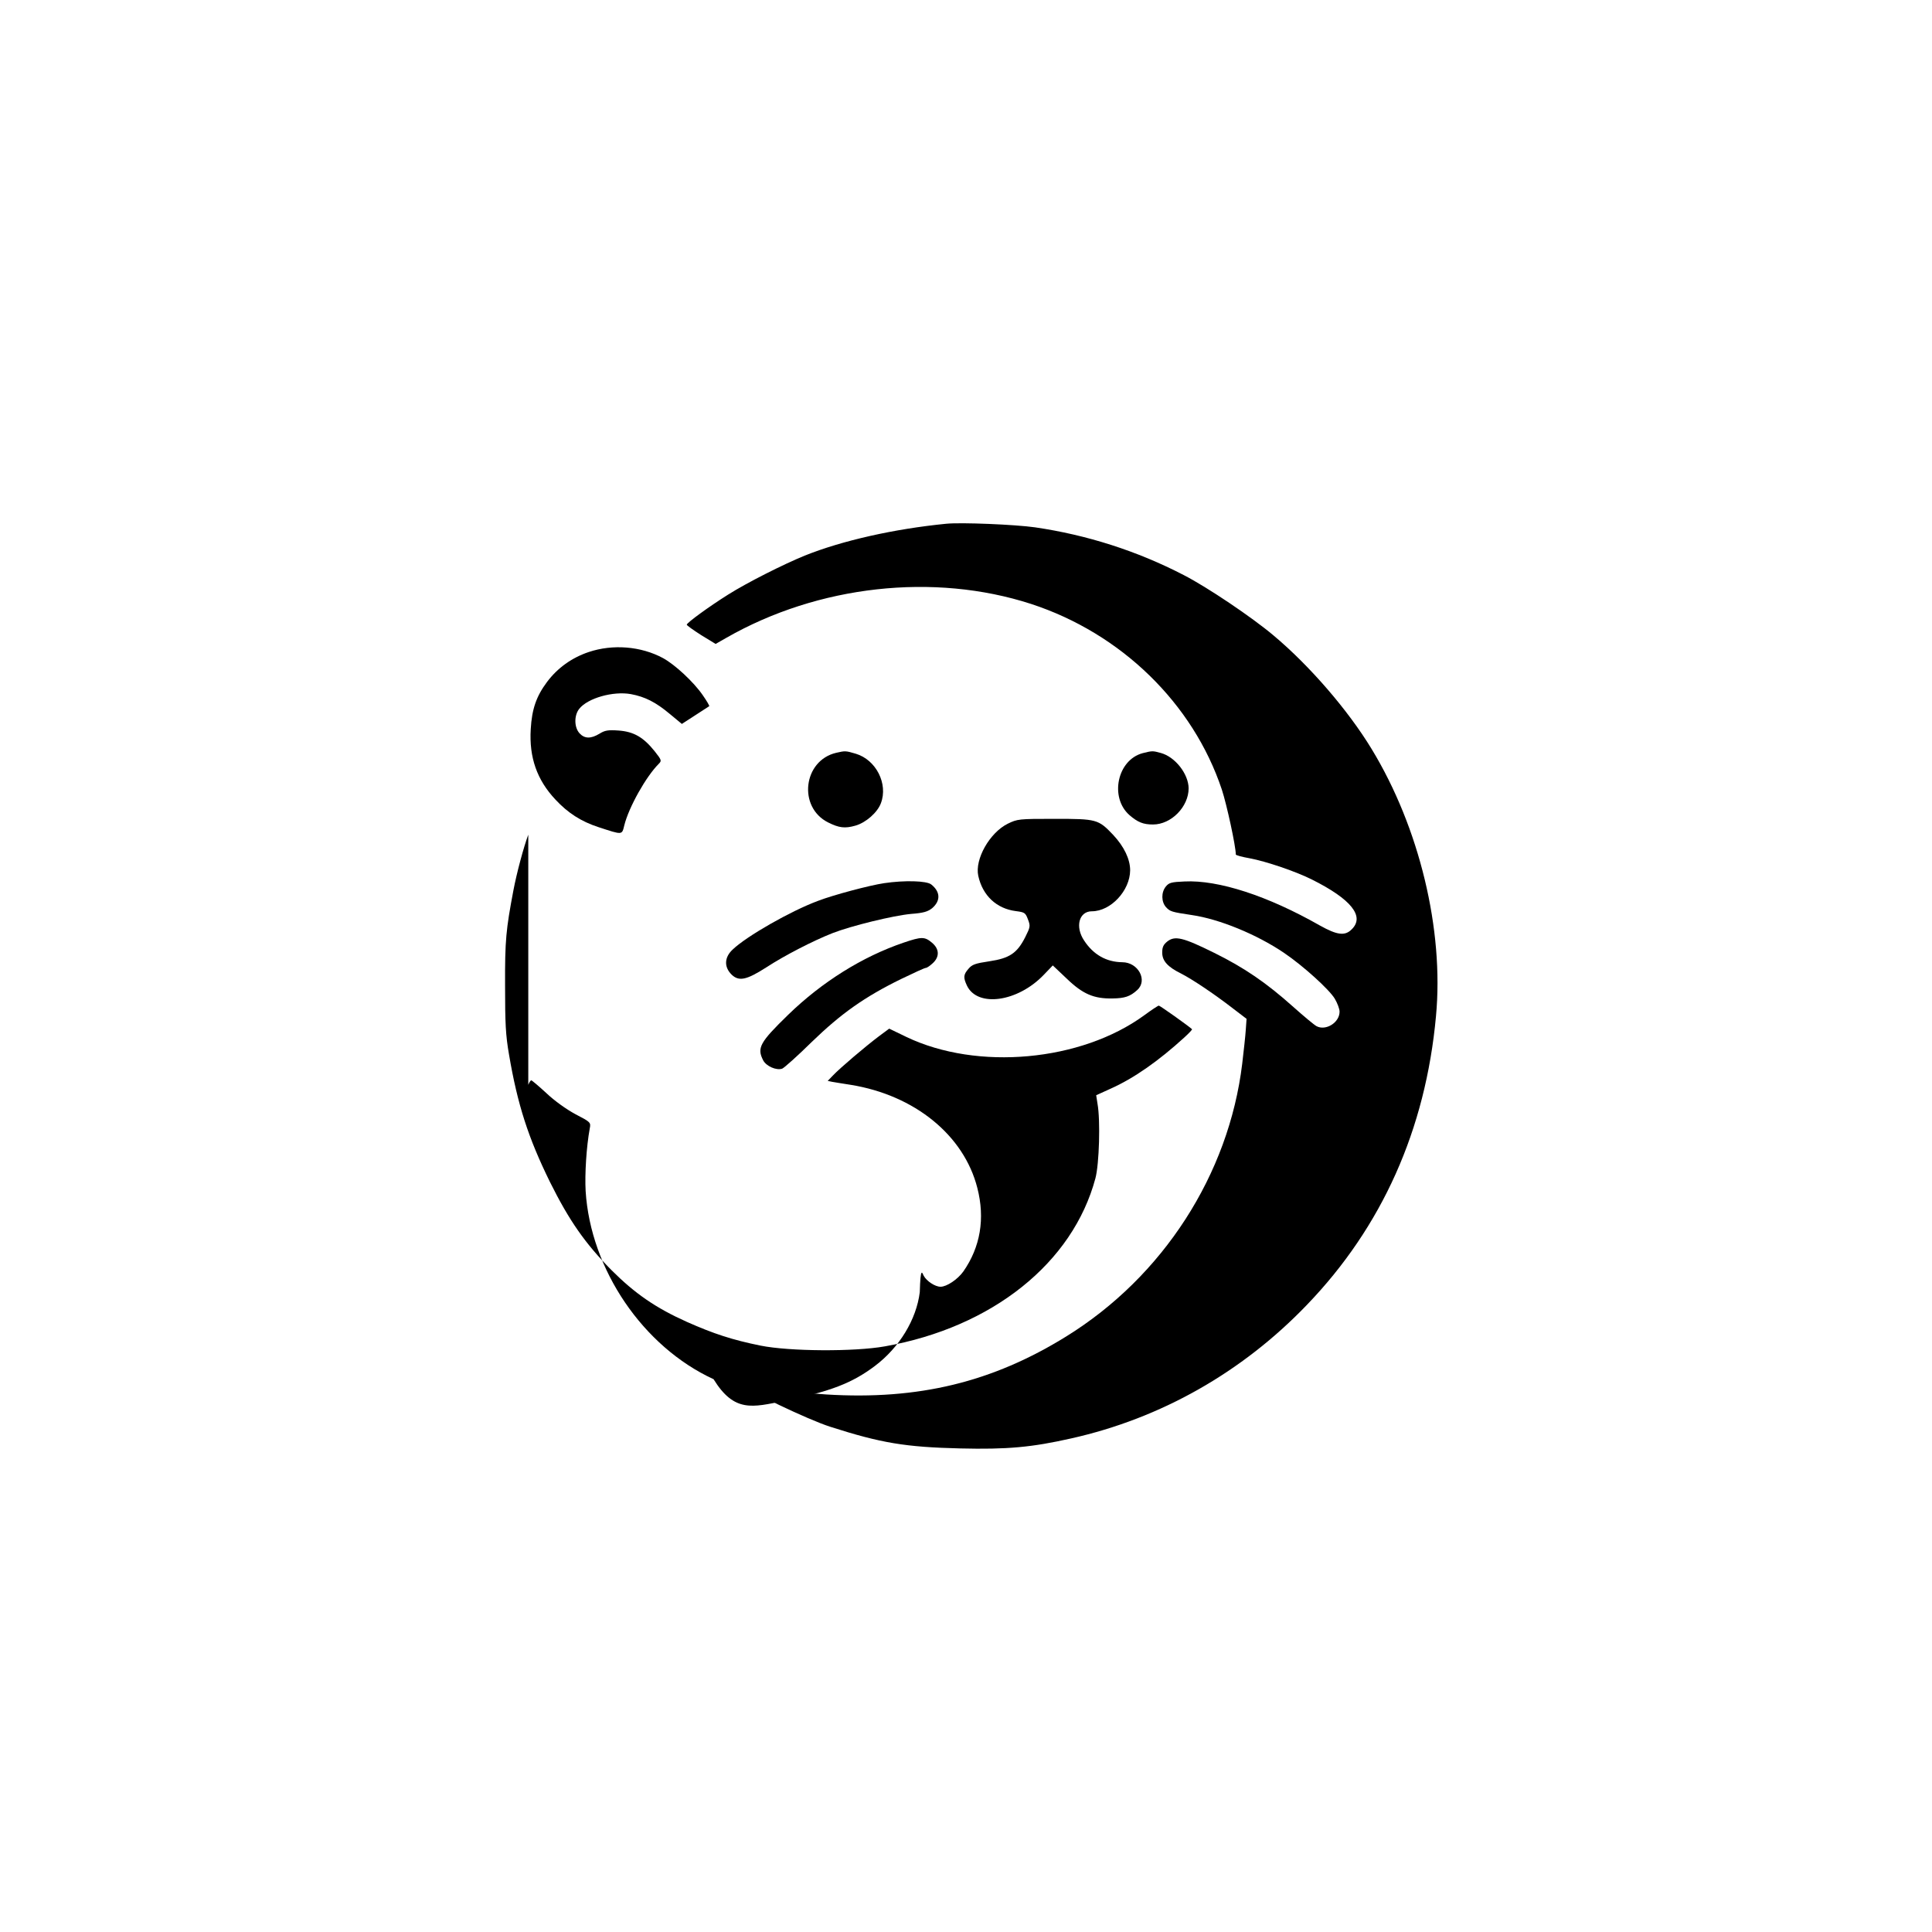
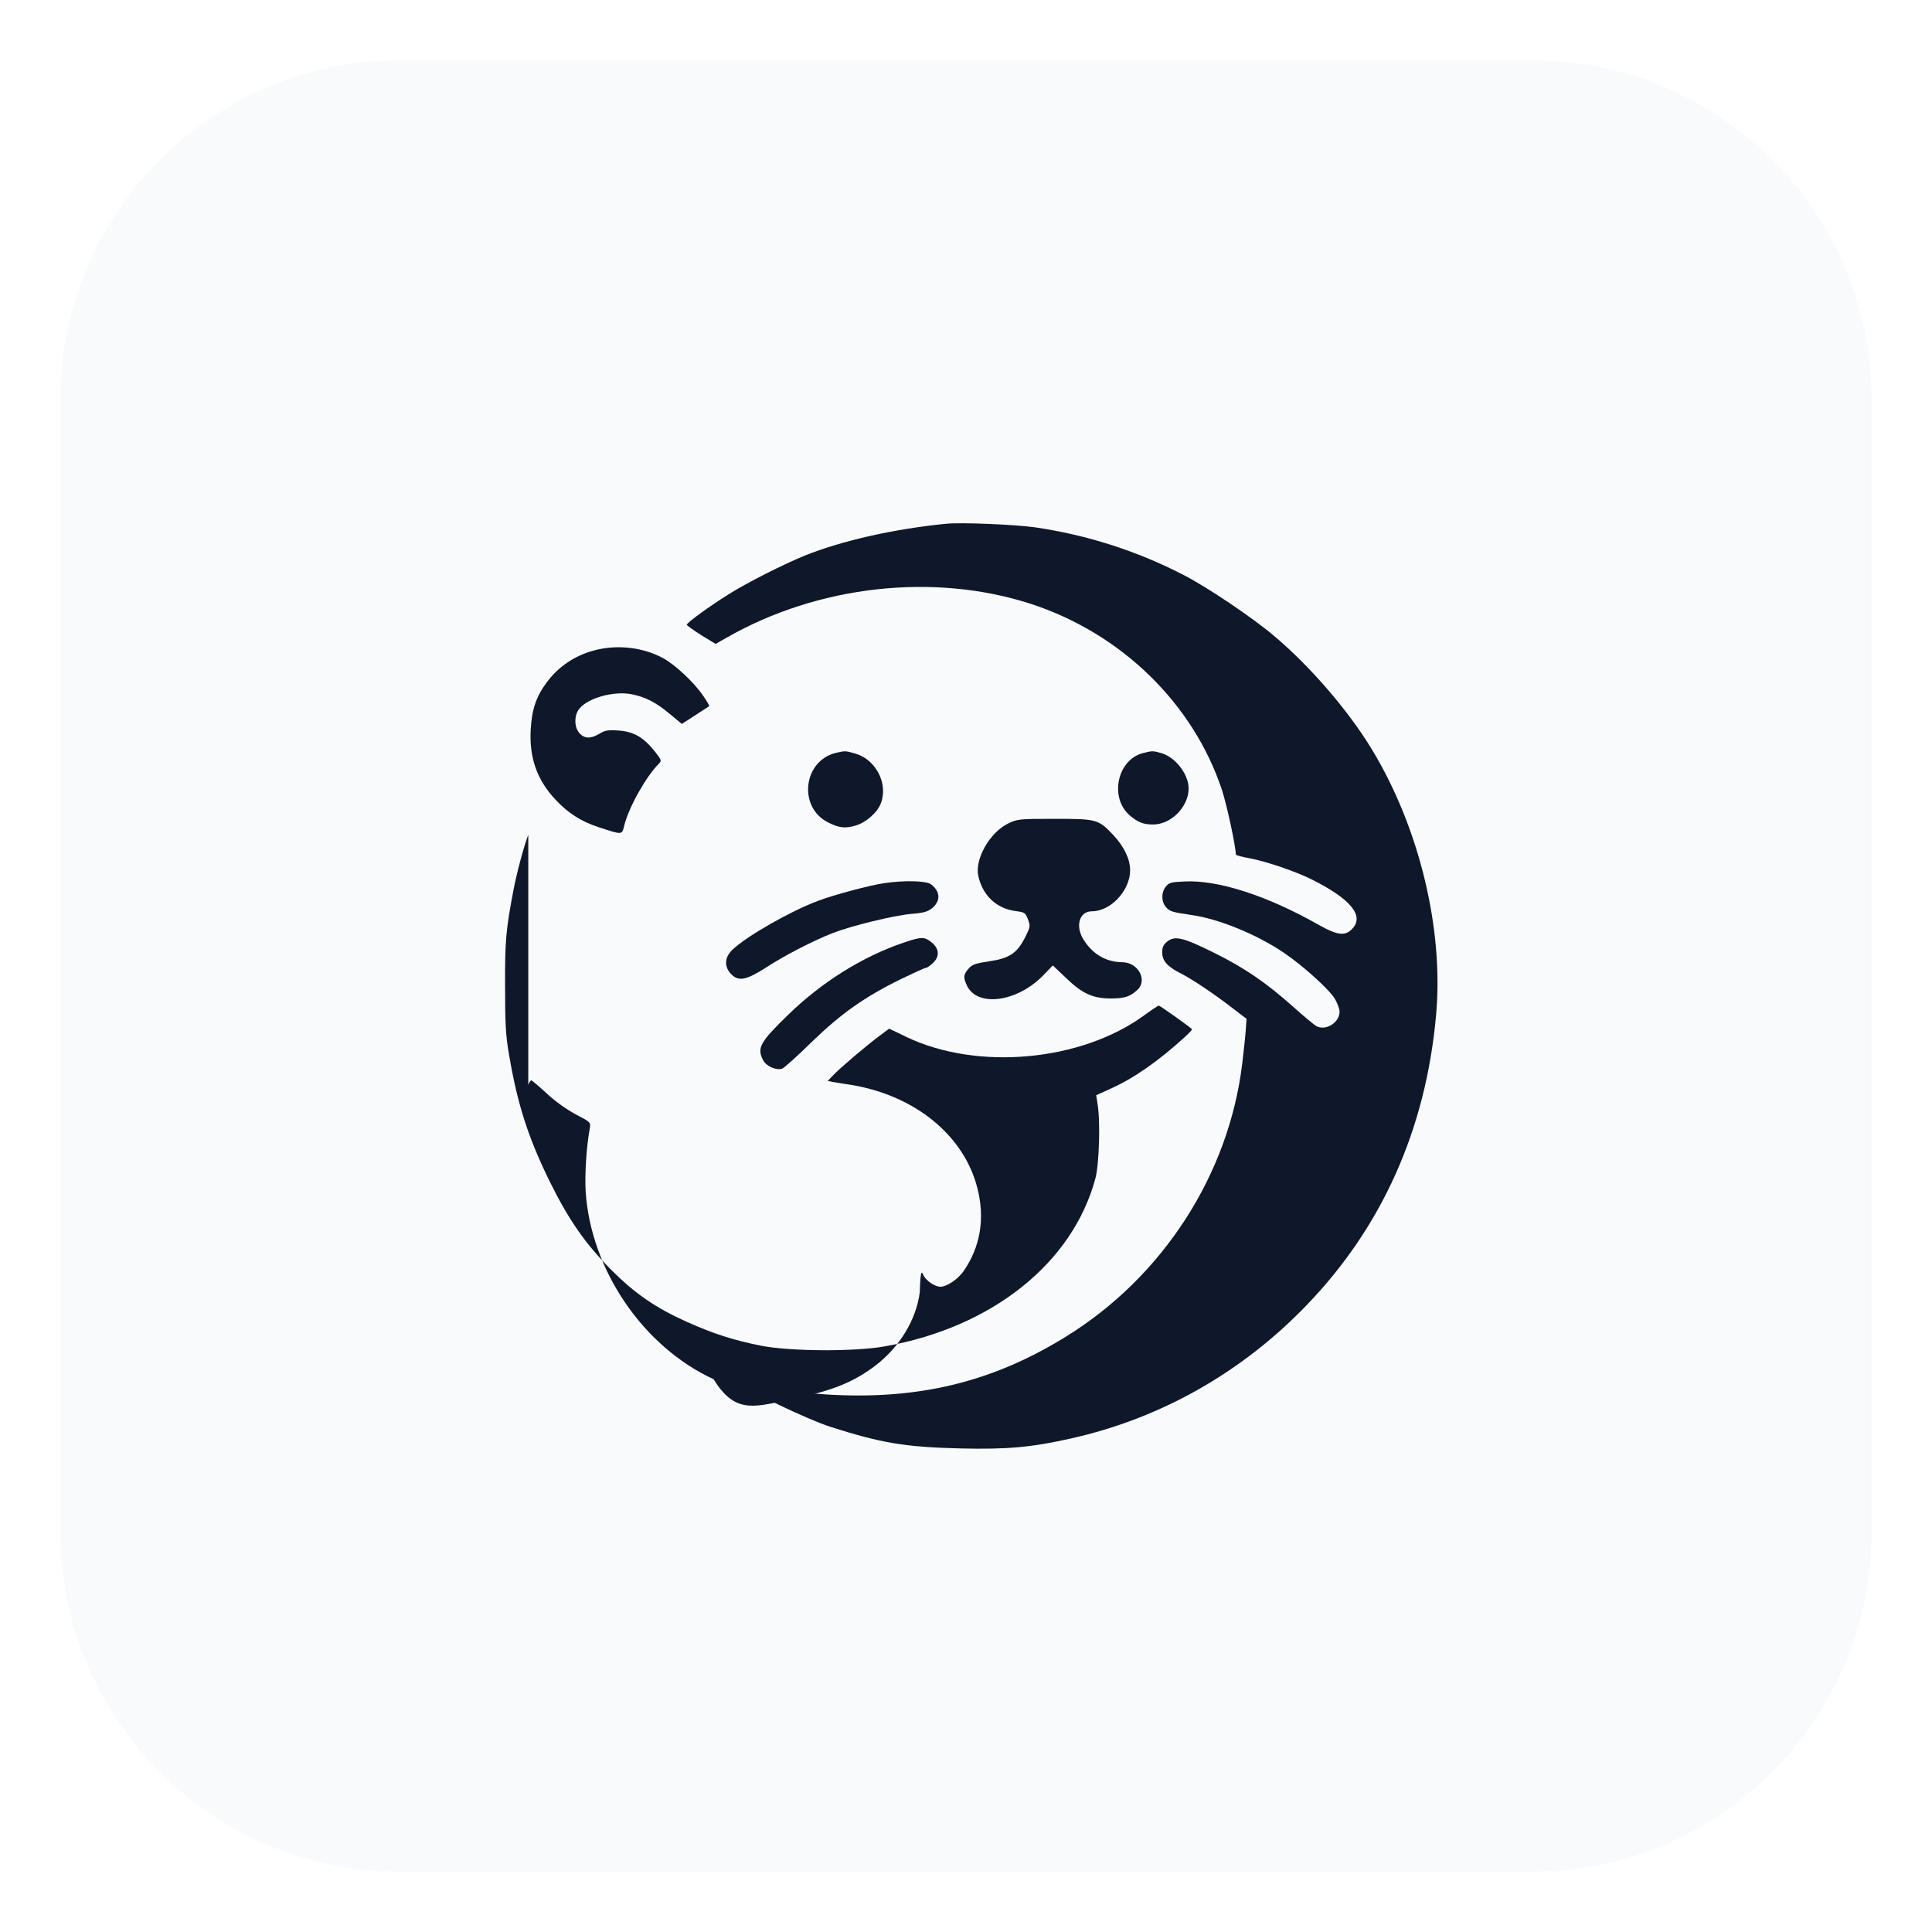
<svg xmlns="http://www.w3.org/2000/svg" version="1.0" width="1024pt" height="1024pt" viewBox="0 0 1024 1024" preserveAspectRatio="xMidYMid meet">
-   <g transform="translate(0,1024) scale(0.1,-0.1)" fill="#000000" stroke="none">
+   <rect x="32" y="32" width="960" height="960" rx="180" fill="#f8fafc" />
+   <g transform="translate(0,1024) scale(0.1,-0.1)" fill="#0f172a" stroke="none">
    <path d="M5015 7464 c-274 -27 -551 -89 -750 -169 -115 -47 -305 -143 -405 -206 -102 -64 -220 -150 -220 -160 0 -4 34 -28 76 -55 l77 -47 56 32 c487 279 1101 347 1616 180 477 -156 858 -526 1011 -984 26 -79 74 -300 74 -344 0 -4 33 -13 73 -20 87 -16 248 -71 331 -113 208 -104 280 -195 211 -263 -36 -37 -77 -32 -170 20 -276 157 -537 242 -717 233 -69 -3 -82 -6 -99 -27 -25 -31 -24 -81 1 -109 22 -24 31 -26 137 -42 145 -21 343 -102 488 -200 102 -69 241 -195 270 -244 14 -24 25 -54 25 -68 0 -58 -73 -103 -122 -77 -13 7 -68 53 -123 102 -143 128 -260 208 -420 287 -164 81 -207 92 -248 60 -21 -17 -27 -30 -27 -59 0 -44 29 -76 100 -111 57 -29 174 -107 271 -182 l76 -58 -4 -57 c-2 -32 -11 -113 -19 -181 -71 -587 -420 -1128 -932 -1445 -392 -243 -784 -338 -1272 -308 -155 10 -384 40 -428 56 -8 3 -12 0 -10 -7 7 -23 339 -182 458 -220 271 -87 400 -108 690 -115 248 -6 379 6 587 53 475 106 906 350 1249 707 399 414 630 930 685 1531 43 458 -88 1000 -341 1416 -125 206 -329 442 -520 602 -115 97 -353 257 -476 320 -247 128 -514 213 -788 253 -106 15 -391 27 -471 19z" />
    <path d="M3120 6784 c-89 -30 -165 -84 -221 -159 -56 -75 -80 -143 -86 -250 -9 -149 33 -269 131 -373 66 -71 136 -116 228 -146 129 -42 124 -43 137 10 24 96 115 258 182 325 17 17 16 20 -21 67 -60 75 -111 104 -191 110 -57 4 -73 1 -102 -17 -45 -27 -78 -27 -105 2 -29 31 -30 95 -2 130 45 57 180 95 274 78 75 -14 132 -43 206 -105 l64 -53 71 46 c38 25 72 47 74 48 2 2 -13 28 -34 58 -48 70 -147 162 -211 197 -117 63 -266 75 -394 32z" />
    <path d="M4432 6250 c-175 -41 -204 -288 -43 -369 58 -29 89 -33 145 -17 56 16 117 70 135 119 39 103 -26 230 -133 262 -54 16 -56 16 -104 5z" />
    <path d="M6056 6248 c-134 -36 -176 -234 -70 -328 44 -38 73 -50 125 -50 97 0 189 94 189 192 -1 76 -71 166 -147 187 -44 12 -45 12 -97 -1z" />
    <path d="M5341 5874 c-96 -48 -175 -188 -156 -276 23 -105 97 -174 199 -187 47 -6 51 -9 64 -43 14 -36 13 -41 -14 -95 -43 -85 -83 -112 -190 -128 -74 -11 -92 -17 -111 -40 -27 -31 -28 -46 -8 -89 56 -117 269 -87 407 57 l48 50 74 -70 c85 -82 144 -107 243 -105 64 1 93 10 131 45 56 51 5 147 -80 147 -84 1 -153 40 -202 115 -49 73 -27 155 41 155 100 0 202 109 203 217 0 59 -32 126 -90 188 -79 83 -87 85 -312 85 -190 0 -195 -1 -247 -26z" />
    <path d="M2800 5816 c-24 -64 -61 -201 -79 -296 -39 -206 -45 -264 -44 -505 0 -198 3 -262 21 -365 45 -265 102 -441 217 -675 102 -205 186 -325 325 -466 125 -125 235 -201 400 -275 144 -64 243 -96 391 -126 154 -31 497 -33 659 -4 569 101 996 442 1116 891 20 75 27 306 11 395 l-7 45 77 35 c123 55 253 146 391 272 24 22 42 41 40 43 -18 17 -170 125 -176 125 -4 0 -39 -23 -77 -51 -335 -245 -885 -295 -1261 -115 l-91 44 -54 -40 c-73 -55 -207 -169 -243 -207 l-29 -30 24 -5 c13 -2 58 -10 99 -16 338 -55 599 -267 670 -546 42 -163 16 -314 -74 -443 -30 -42 -88 -81 -121 -81 -29 0 -74 30 -89 58 -8 15 -17 54 -21 -87 -18 -145 -108 -293 -238 -391 -121 -91 -235 -135 -481 -185 -168 -34 -264 -63 -374 115 -374 172 -652 581 -678 997 -5 90 4 235 22 333 6 31 4 33 -77 75 -48 26 -111 71 -154 112 -40 37 -76 67 -79 67 -4 0 -11 -11 -16 -24z" />
    <path d="M4686 5559 c-75 -11 -268 -62 -351 -94 -145 -54 -378 -187 -452 -258 -44 -41 -46 -92 -6 -132 39 -38 79 -30 185 38 95 62 246 140 350 181 100 39 321 93 416 102 67 5 89 12 112 30 46 39 45 87 -4 126 -24 20 -142 23 -250 7z" />
    <path d="M4790 5244 c-218 -74 -433 -208 -613 -383 -150 -146 -166 -175 -132 -241 16 -31 70 -55 101 -44 10 4 81 67 156 141 156 151 280 239 474 334 66 32 125 59 131 59 6 0 22 11 37 25 37 34 35 76 -5 109 -38 32 -55 32 -149 0z" />
  </g>
</svg>
